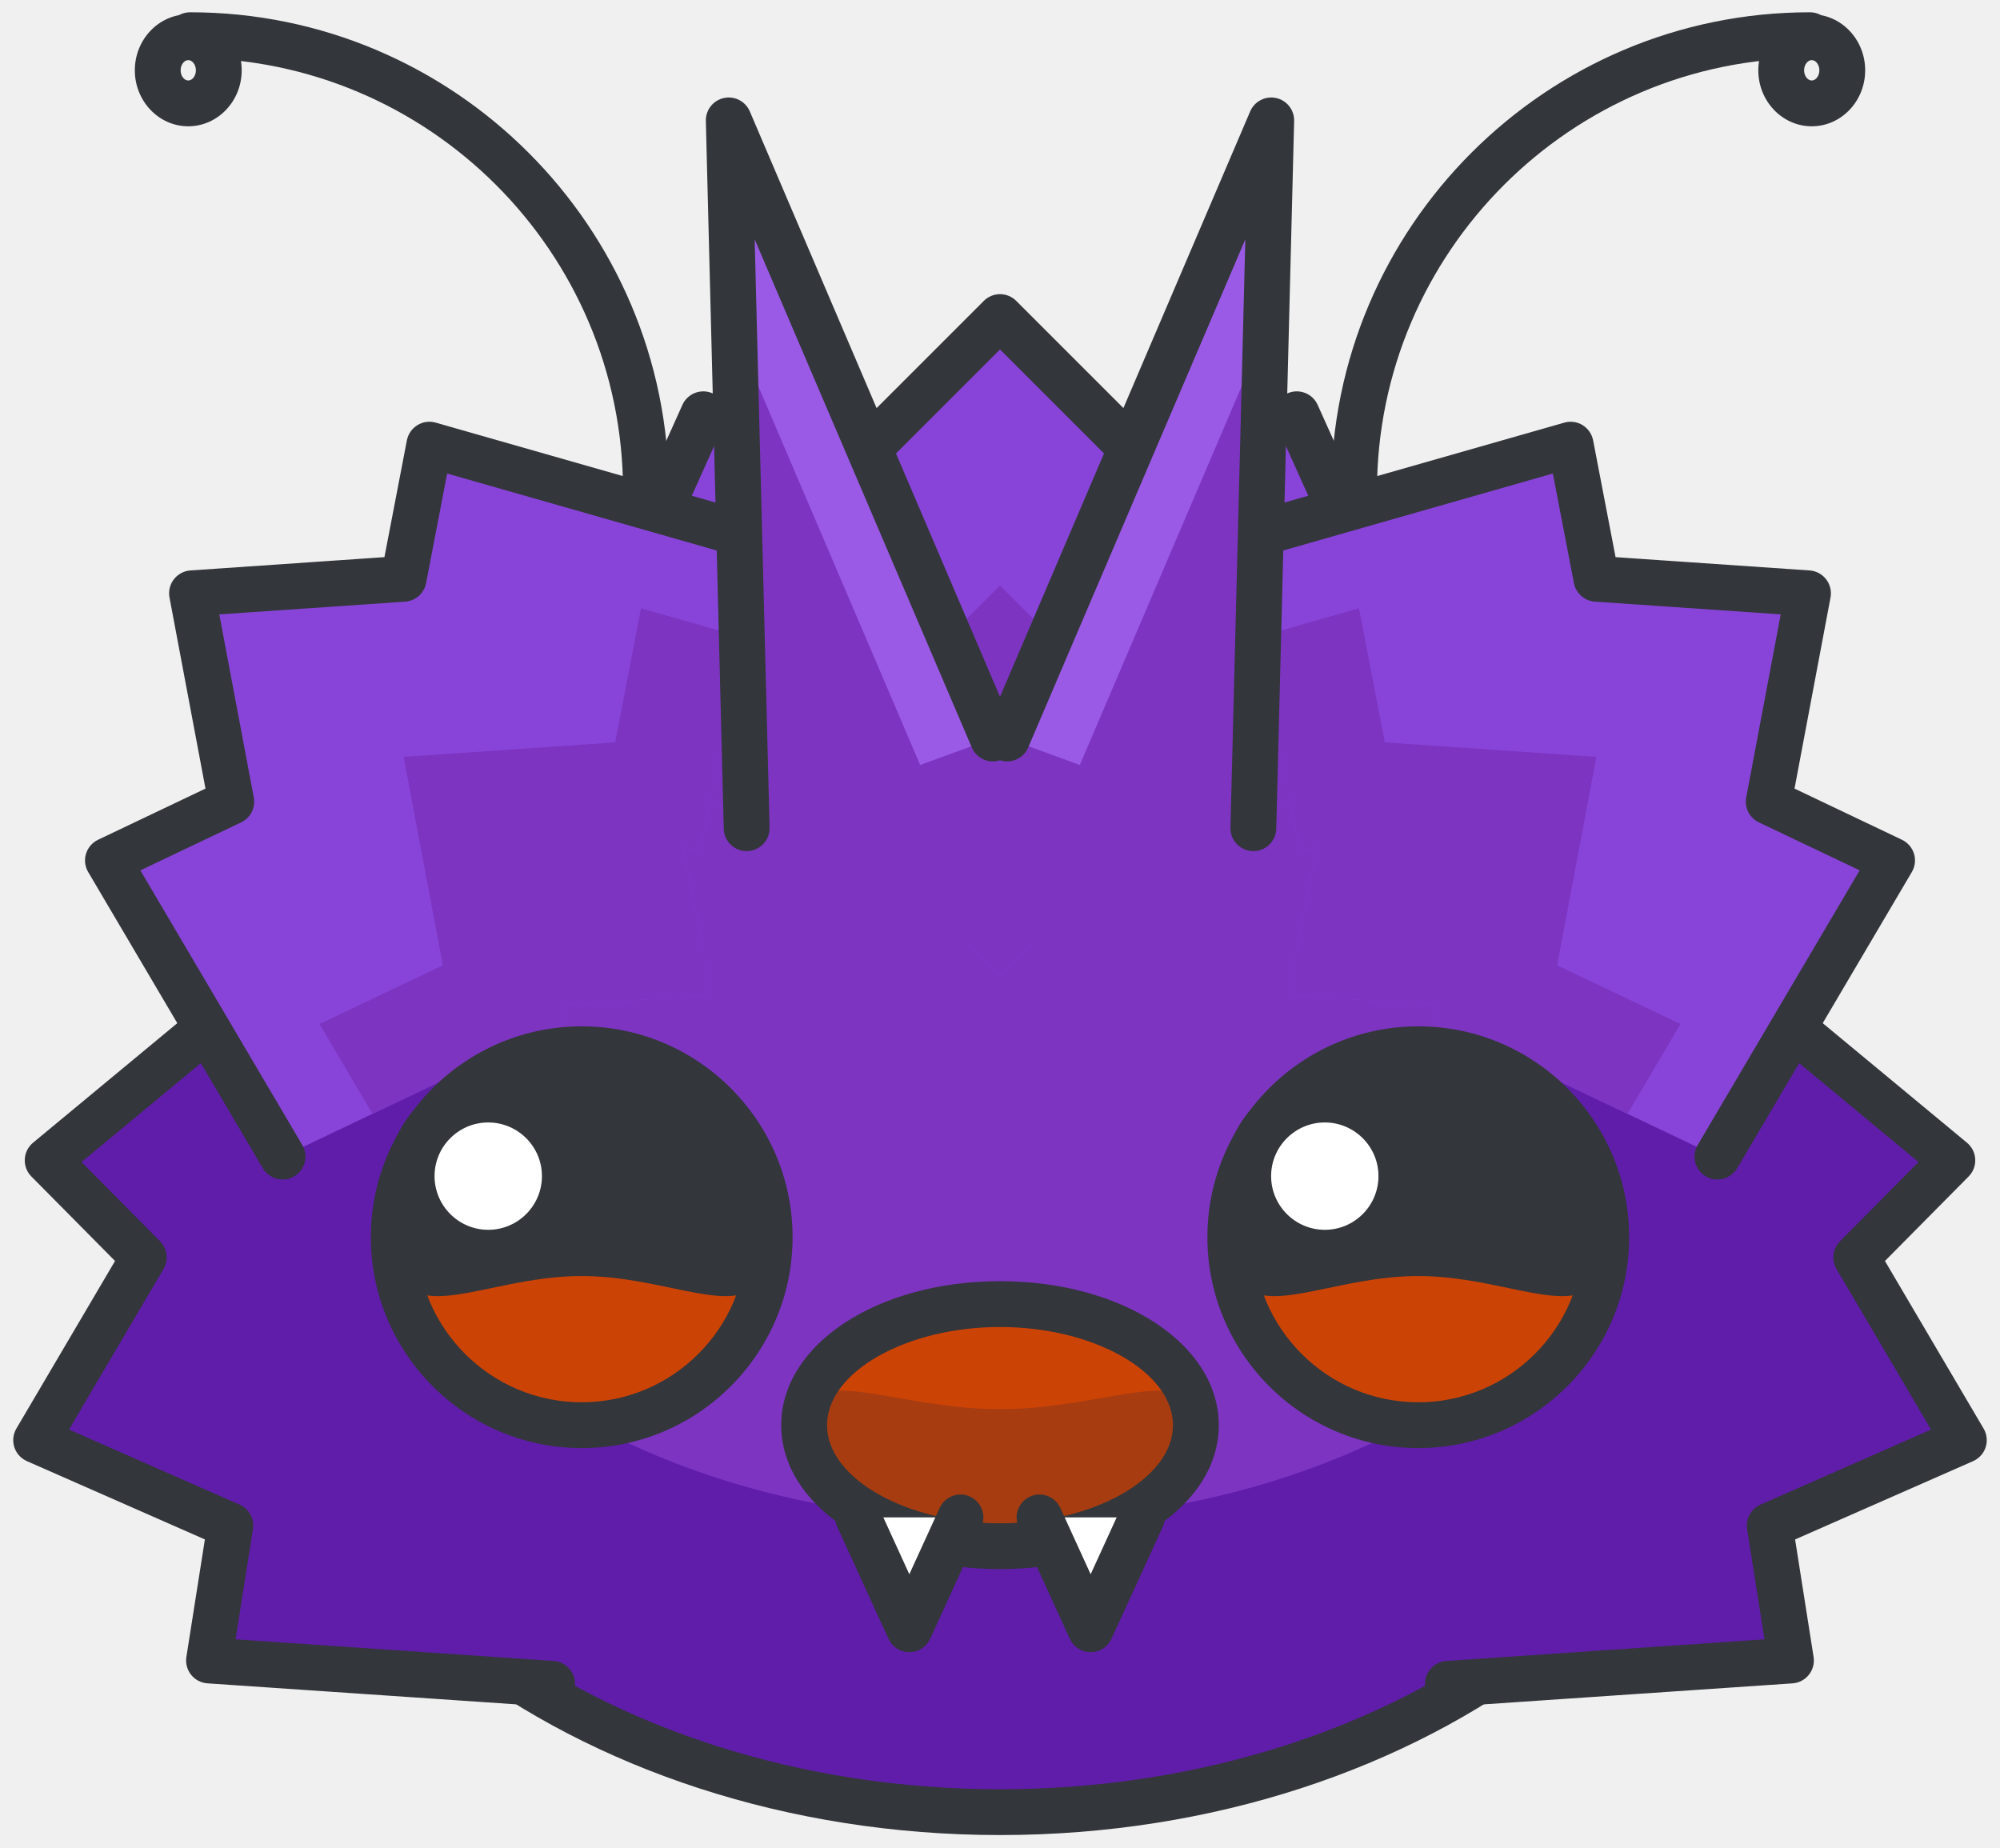
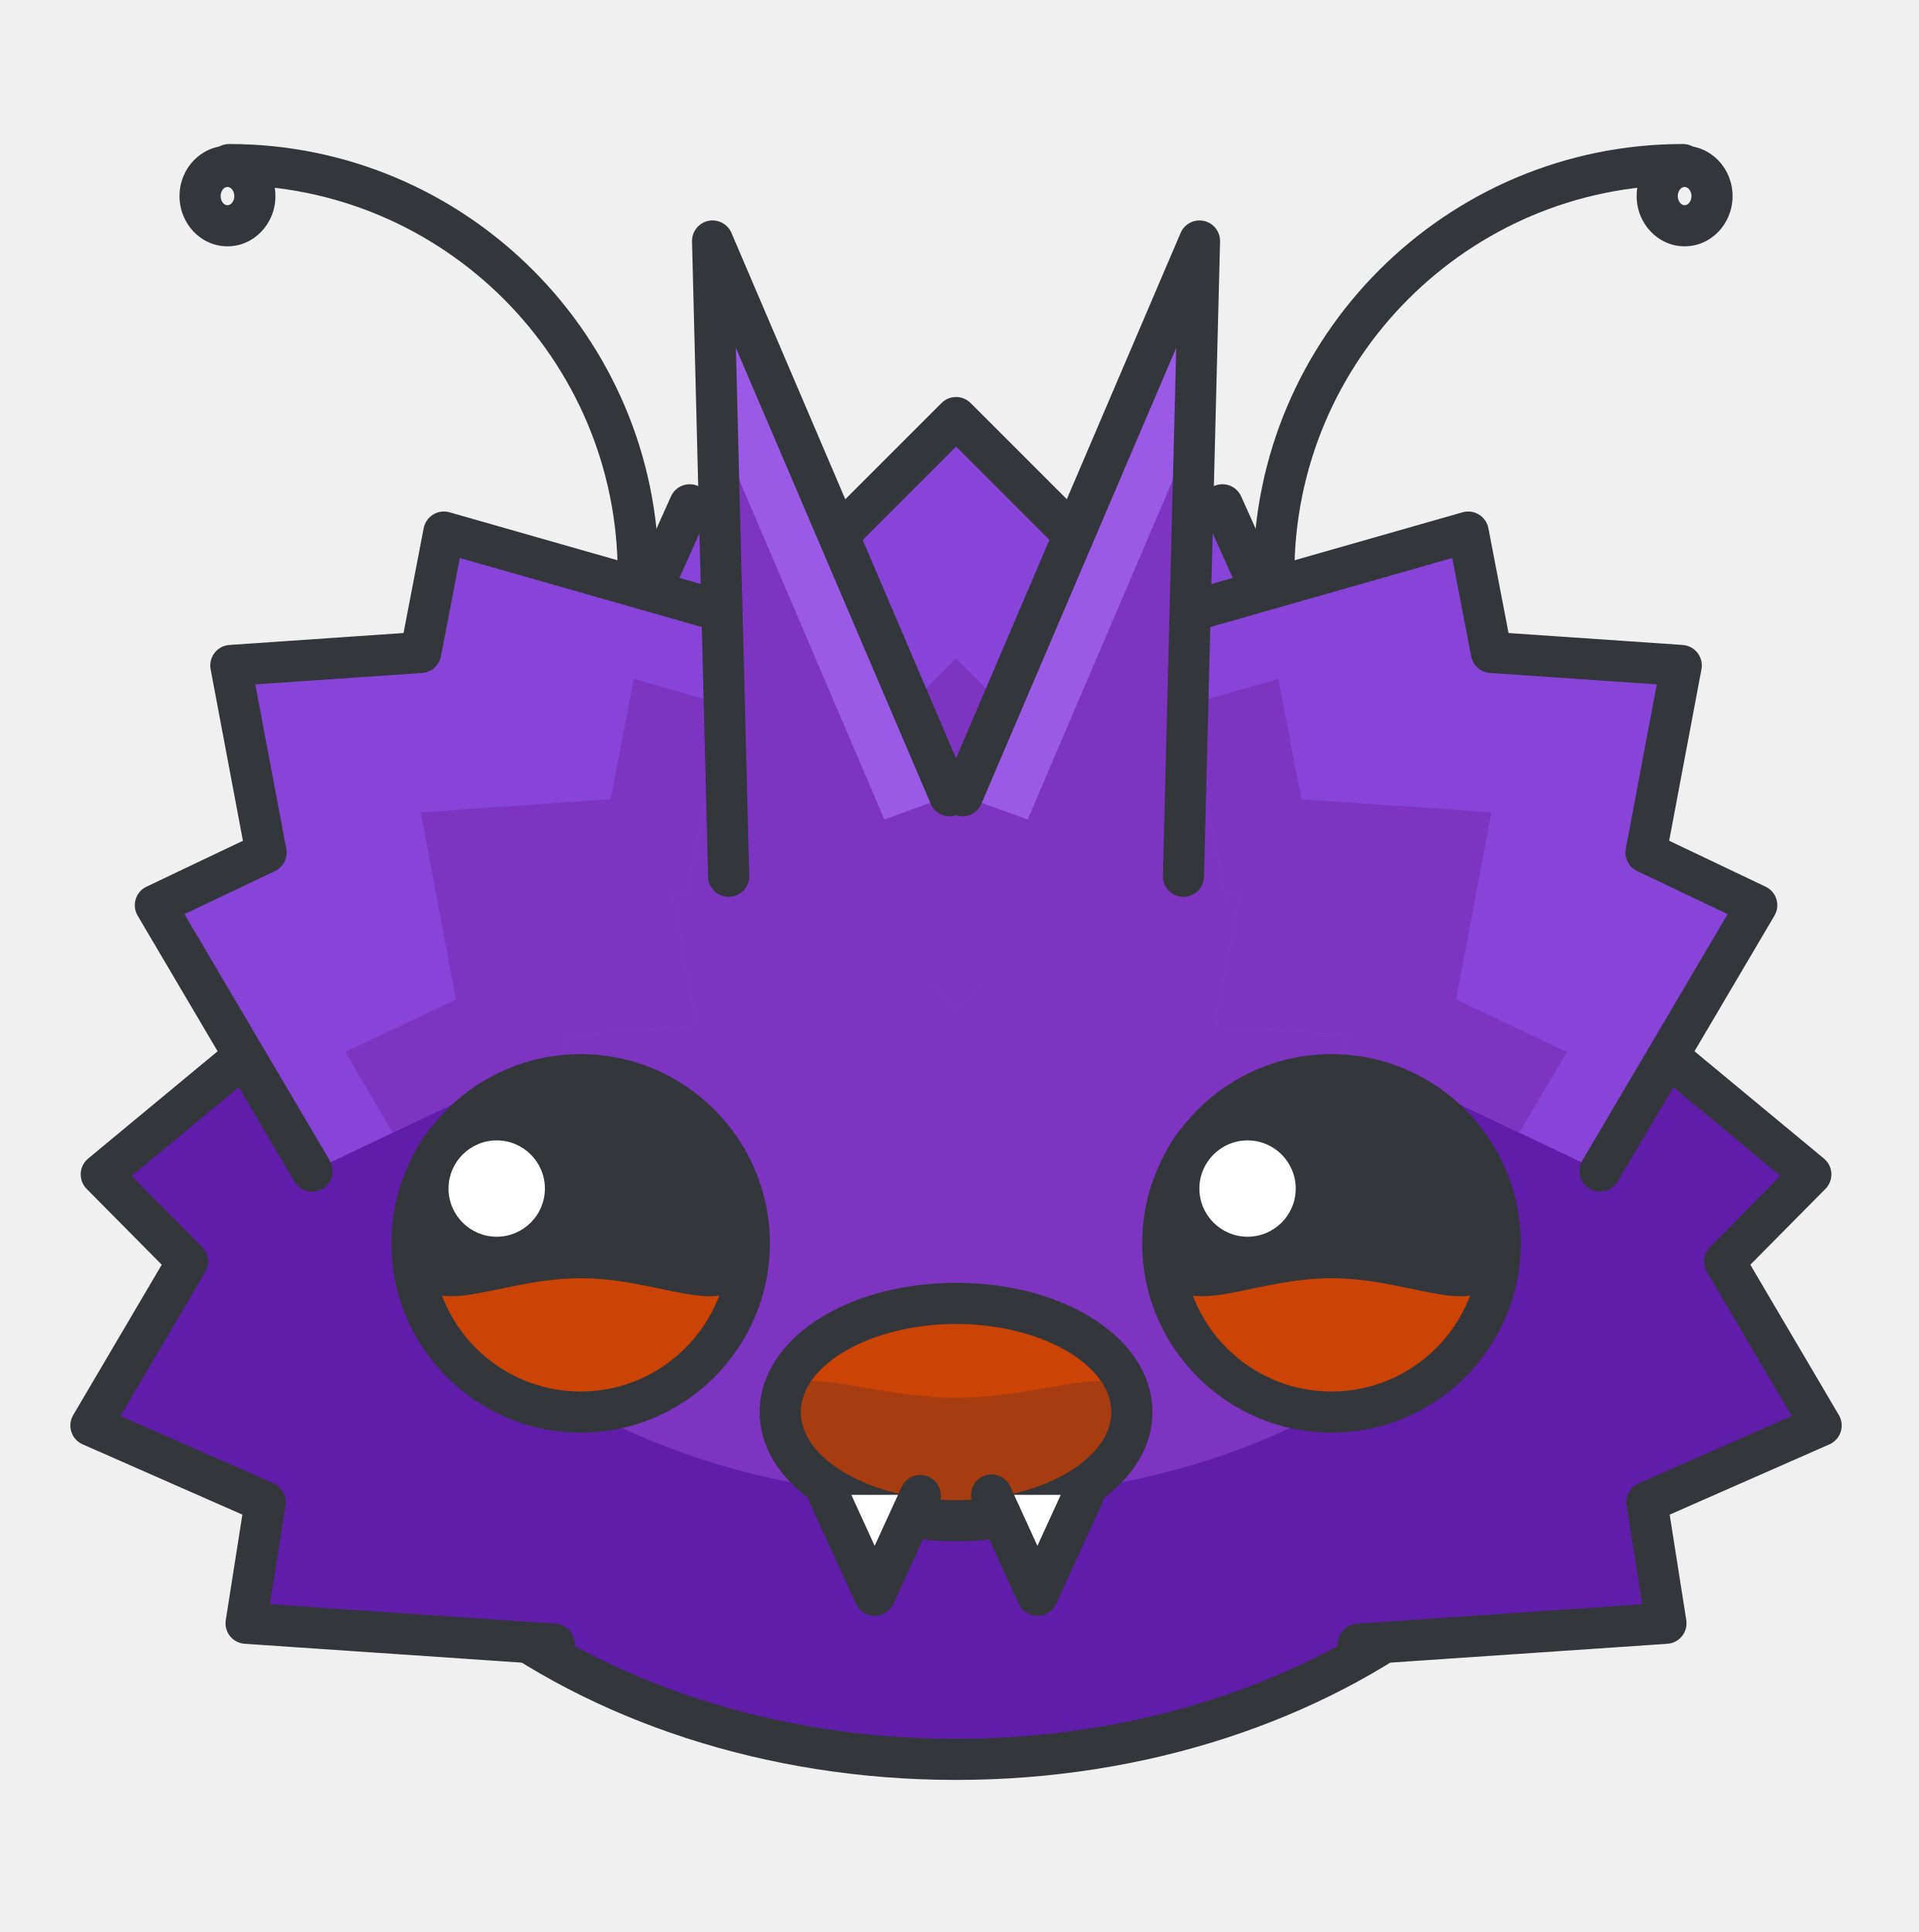
- <svg xmlns="http://www.w3.org/2000/svg" width="131" height="121" viewBox="0 0 131 121" fill="none">
-   <path fill-rule="evenodd" clip-rule="evenodd" d="M114.709 81.255C114.709 101.931 92.677 118.696 65.5 118.696C38.322 118.696 16.291 101.93 16.291 81.255C16.291 60.575 38.322 35.796 65.5 35.796C92.677 35.796 114.709 60.575 114.709 81.255V81.255Z" fill="#F4D3A2" />
-   <path fill-rule="evenodd" clip-rule="evenodd" d="M114.709 81.255C114.709 101.931 92.677 118.696 65.5 118.696C38.322 118.696 16.291 101.93 16.291 81.255C16.291 60.575 38.322 46.327 65.5 46.327C92.677 46.327 114.709 60.575 114.709 81.255V81.255Z" fill="#7C34C1" />
-   <path fill-rule="evenodd" clip-rule="evenodd" d="M114.709 81.255C114.709 101.931 92.677 118.696 65.5 118.696C38.322 118.696 16.291 101.93 16.291 81.255C16.291 60.573 22.552 99.595 65.5 99.595C108.448 99.595 114.709 60.573 114.709 81.255V81.255Z" fill="#5F1DAA" />
-   <path fill-rule="evenodd" clip-rule="evenodd" d="M65.5 120.196C37.539 120.196 14.791 102.727 14.791 81.255C14.791 59.985 37.411 34.296 65.5 34.296C78.541 34.296 91.272 39.768 101.349 49.702C110.654 58.876 116.209 70.672 116.209 81.255C116.209 102.728 93.461 120.196 65.5 120.196V120.196ZM65.5 37.296C39.072 37.296 17.791 61.344 17.791 81.255C17.791 101.073 39.193 117.196 65.5 117.196C91.807 117.196 113.209 101.073 113.209 81.255C113.209 61.344 91.928 37.296 65.5 37.296V37.296Z" fill="#33363A" />
-   <path fill-rule="evenodd" clip-rule="evenodd" d="M75.936 93.536C75.936 94.929 71.245 95.179 65.457 95.179C59.669 95.179 54.978 94.929 54.978 93.536C54.978 92.141 59.669 88.499 65.457 88.499C71.245 88.499 75.936 92.142 75.936 93.536V93.536Z" fill="#8844D8" />
-   <path fill-rule="evenodd" clip-rule="evenodd" d="M94.836 110.292L117.309 108.763L115.918 99.925L128.633 94.331L121.584 82.36L127.879 76.003L110.537 61.63L95.882 76.435L96.743 77.147L87.702 81.124L92.711 89.634L91.596 89.712L94.836 110.292Z" fill="#5F1DAA" />
-   <path fill-rule="evenodd" clip-rule="evenodd" d="M94.835 111.792C94.053 111.792 93.394 111.186 93.34 110.394C93.284 109.568 93.908 108.852 94.735 108.796L115.573 107.377L114.437 100.158C114.332 99.485 114.692 98.826 115.315 98.552L126.485 93.638L120.293 83.121C119.947 82.535 120.041 81.789 120.52 81.305L125.662 76.113L109.58 62.785C108.942 62.256 108.853 61.31 109.382 60.673C109.911 60.034 110.856 59.947 111.494 60.475L128.837 74.848C129.161 75.117 129.358 75.509 129.378 75.93C129.399 76.35 129.242 76.76 128.946 77.059L123.464 82.595L129.926 93.571C130.143 93.94 130.193 94.384 130.061 94.793C129.929 95.2 129.629 95.532 129.237 95.705L117.579 100.834L118.79 108.53C118.855 108.946 118.743 109.37 118.48 109.699C118.218 110.028 117.829 110.231 117.41 110.26L94.937 111.789C94.904 111.791 94.869 111.792 94.835 111.792V111.792Z" fill="#33363A" />
-   <path fill-rule="evenodd" clip-rule="evenodd" d="M36.163 110.292L13.691 108.763L15.083 99.925L2.367 94.331L9.416 82.36L3.121 76.003L20.463 61.63L35.118 76.435L34.257 77.147L43.299 81.124L38.29 89.634L39.404 89.712L36.163 110.292Z" fill="#5F1DAA" />
-   <path fill-rule="evenodd" clip-rule="evenodd" d="M36.164 111.792C36.13 111.792 36.095 111.791 36.06 111.788L13.588 110.259C13.169 110.231 12.78 110.028 12.517 109.698C12.255 109.369 12.142 108.945 12.208 108.529L13.42 100.833L1.762 95.704C1.37 95.531 1.07 95.199 0.938 94.792C0.807 94.384 0.856 93.939 1.073 93.57L7.535 82.594L2.053 77.058C1.759 76.76 1.602 76.35 1.623 75.93C1.644 75.509 1.84 75.117 2.164 74.848L19.507 60.475C20.145 59.948 21.091 60.036 21.619 60.673C22.148 61.311 22.059 62.256 21.421 62.785L5.34 76.112L10.482 81.304C10.961 81.788 11.054 82.534 10.709 83.12L4.517 93.637L15.688 98.551C16.311 98.825 16.672 99.485 16.566 100.157L15.429 107.376L36.266 108.795C37.092 108.851 37.717 109.566 37.661 110.393C37.605 111.186 36.946 111.792 36.164 111.792V111.792Z" fill="#33363A" />
-   <path fill-rule="evenodd" clip-rule="evenodd" d="M65.5 101.277C72.586 101.277 78.33 97.728 78.33 93.349C78.33 88.971 72.586 85.421 65.5 85.421C58.414 85.421 52.67 88.971 52.67 93.349C52.67 97.728 58.414 101.277 65.5 101.277Z" fill="#CC4306" />
-   <path fill-rule="evenodd" clip-rule="evenodd" d="M78.331 93.349C78.331 97.728 72.586 101.277 65.501 101.277C58.415 101.277 52.671 97.728 52.671 93.349C52.671 88.97 58.415 92.3 65.5 92.3C72.585 92.3 78.331 88.97 78.331 93.349V93.349Z" fill="#A83C11" />
-   <path fill-rule="evenodd" clip-rule="evenodd" d="M65.5 102.776C57.464 102.776 51.17 98.634 51.17 93.348C51.17 88.06 57.464 83.918 65.5 83.918C73.536 83.918 79.83 88.06 79.83 93.348C79.831 98.635 73.536 102.776 65.5 102.776V102.776ZM65.5 86.919C59.358 86.919 54.17 89.863 54.17 93.349C54.17 96.833 59.358 99.777 65.5 99.777C71.642 99.777 76.83 96.834 76.83 93.349C76.831 89.863 71.642 86.919 65.5 86.919V86.919Z" fill="#33363A" />
-   <path fill-rule="evenodd" clip-rule="evenodd" d="M94.372 48.128L84.937 27.134L75.92 31.187L65.5 20.767L55.08 31.187L46.063 27.134L36.628 48.128L57.62 57.563L58.088 56.519L65.5 63.931L72.911 56.521L73.379 57.563L94.372 48.128Z" fill="#8844D8" />
-   <path fill-rule="evenodd" clip-rule="evenodd" d="M75.92 48.769L65.5 38.349L55.08 48.769L46.063 44.716L43.202 51.081L57.62 57.563L58.088 56.519L65.5 63.931L72.911 56.521L73.379 57.563L87.797 51.081L84.937 44.716L75.92 48.769Z" fill="#7C34C1" />
-   <path fill-rule="evenodd" clip-rule="evenodd" d="M94.373 49.628C93.8 49.628 93.254 49.299 93.004 48.743L84.184 29.117L76.536 32.555C75.968 32.812 75.301 32.687 74.861 32.247L65.501 22.888L56.142 32.247C55.702 32.685 55.035 32.81 54.467 32.555L46.819 29.117L37.999 48.743C37.66 49.499 36.772 49.837 36.016 49.496C35.26 49.156 34.923 48.268 35.263 47.513L44.698 26.519C44.861 26.157 45.161 25.873 45.533 25.732C45.905 25.591 46.319 25.603 46.68 25.766L54.753 29.395L64.441 19.707C65.027 19.121 65.976 19.121 66.562 19.707L76.251 29.395L84.324 25.766C84.686 25.603 85.099 25.59 85.471 25.732C85.843 25.874 86.143 26.157 86.306 26.519L95.741 47.513C96.081 48.269 95.743 49.157 94.988 49.496C94.787 49.586 94.578 49.628 94.373 49.628V49.628Z" fill="#33363A" />
-   <path fill-rule="evenodd" clip-rule="evenodd" d="M49.783 35.308L28.124 29.124L26.434 37.911L12.576 38.86L15.147 52.511L7.069 56.358L18.508 75.761L37.315 66.804L36.748 65.843L46.602 65.167L44.776 55.462L45.851 55.767L49.783 35.308Z" fill="#8844D8" />
-   <path fill-rule="evenodd" clip-rule="evenodd" d="M40.295 48.626L26.436 49.575L29.008 63.228L20.928 67.073L24.398 72.956L37.315 66.804L36.748 65.843L46.602 65.167L44.776 55.462L45.851 55.767L48.551 41.716L41.985 39.839L40.295 48.626Z" fill="#7C34C1" />
-   <path fill-rule="evenodd" clip-rule="evenodd" d="M18.51 77.261C17.996 77.261 17.496 76.997 17.217 76.523L5.777 57.12C5.563 56.758 5.511 56.322 5.634 55.92C5.757 55.518 6.044 55.186 6.424 55.004L13.459 51.653L11.102 39.137C11.023 38.716 11.127 38.282 11.39 37.943C11.652 37.603 12.046 37.393 12.474 37.364L25.18 36.493L26.651 28.841C26.731 28.428 26.98 28.067 27.339 27.847C27.696 27.625 28.131 27.564 28.536 27.682L50.195 33.866C50.992 34.094 51.453 34.924 51.226 35.72C50.998 36.516 50.167 36.978 49.372 36.75L29.288 31.017L27.908 38.195C27.779 38.864 27.217 39.362 26.537 39.408L14.363 40.242L16.622 52.234C16.748 52.903 16.408 53.573 15.793 53.866L9.194 57.009L19.8 74.999C20.221 75.713 19.984 76.632 19.27 77.053C19.031 77.194 18.769 77.261 18.51 77.261V77.261Z" fill="#33363A" />
-   <path fill-rule="evenodd" clip-rule="evenodd" d="M81.217 35.308L102.875 29.124L104.565 37.911L118.424 38.86L115.852 52.511L123.931 56.358L112.491 75.761L93.684 66.804L94.252 65.843L84.397 65.167L86.223 55.462L85.149 55.767L81.217 35.308Z" fill="#8844D8" />
-   <path fill-rule="evenodd" clip-rule="evenodd" d="M90.704 48.626L104.564 49.575L101.992 63.228L110.071 67.073L106.602 72.956L93.684 66.804L94.252 65.843L84.397 65.167L86.223 55.462L85.149 55.767L82.448 41.716L89.015 39.839L90.704 48.626Z" fill="#7C34C1" />
-   <path fill-rule="evenodd" clip-rule="evenodd" d="M112.489 77.261C112.23 77.261 111.968 77.195 111.729 77.053C111.015 76.632 110.778 75.713 111.199 74.999L121.807 57.008L115.207 53.865C114.592 53.572 114.252 52.902 114.378 52.233L116.638 40.241L104.463 39.407C103.784 39.361 103.221 38.863 103.092 38.194L101.712 31.016L81.629 36.75C80.837 36.978 80.003 36.517 79.775 35.72C79.547 34.923 80.009 34.093 80.806 33.866L102.464 27.682C102.869 27.566 103.303 27.625 103.661 27.847C104.019 28.067 104.269 28.428 104.349 28.841L105.82 36.493L118.527 37.364C118.955 37.393 119.349 37.603 119.611 37.943C119.873 38.282 119.978 38.716 119.899 39.137L117.541 51.653L124.577 55.004C124.957 55.186 125.244 55.518 125.367 55.92C125.49 56.322 125.438 56.758 125.224 57.12L113.784 76.522C113.503 76.997 113.003 77.261 112.489 77.261V77.261Z" fill="#33363A" />
-   <path fill-rule="evenodd" clip-rule="evenodd" d="M50.415 81.036C50.415 87.841 44.903 93.348 38.103 93.348C31.304 93.348 25.792 87.84 25.792 81.036C25.792 74.237 31.304 68.725 38.103 68.725C44.903 68.726 50.415 74.237 50.415 81.036V81.036Z" fill="#CC4306" />
-   <path fill-rule="evenodd" clip-rule="evenodd" d="M50.415 81.036C50.415 87.841 44.903 83.579 38.103 83.579C31.304 83.579 25.792 87.841 25.792 81.036C25.792 74.237 31.304 68.725 38.103 68.725C44.903 68.726 50.415 74.237 50.415 81.036V81.036Z" fill="#33363A" />
-   <path fill-rule="evenodd" clip-rule="evenodd" d="M38.102 94.849C30.487 94.849 24.291 88.653 24.291 81.037C24.291 73.422 30.486 67.226 38.102 67.226C45.718 67.226 51.914 73.421 51.914 81.037C51.915 88.652 45.718 94.849 38.102 94.849V94.849ZM38.102 70.226C32.141 70.226 27.291 75.076 27.291 81.037C27.291 86.999 32.141 91.849 38.102 91.849C44.064 91.849 48.914 86.998 48.914 81.037C48.915 75.075 44.064 70.226 38.102 70.226V70.226Z" fill="#33363A" />
-   <path fill-rule="evenodd" clip-rule="evenodd" d="M31.98 82.051C34.751 82.051 36.997 79.805 36.997 77.034C36.997 74.263 34.751 72.017 31.98 72.017C29.209 72.017 26.963 74.263 26.963 77.034C26.963 79.805 29.209 82.051 31.98 82.051Z" fill="white" />
-   <path fill-rule="evenodd" clip-rule="evenodd" d="M31.979 83.552C28.386 83.552 25.463 80.628 25.463 77.034C25.463 73.442 28.386 70.52 31.979 70.52C35.573 70.52 38.497 73.442 38.497 77.034C38.497 80.628 35.573 83.552 31.979 83.552V83.552ZM31.979 73.521C30.041 73.521 28.463 75.097 28.463 77.035C28.463 78.974 30.04 80.553 31.979 80.553C33.918 80.553 35.497 78.975 35.497 77.035C35.497 75.097 33.918 73.521 31.979 73.521V73.521Z" fill="#33363A" />
-   <path fill-rule="evenodd" clip-rule="evenodd" d="M105.208 81.036C105.208 87.841 99.696 93.348 92.897 93.348C86.096 93.348 80.585 87.84 80.585 81.036C80.585 74.237 86.097 68.725 92.897 68.725C99.696 68.726 105.208 74.237 105.208 81.036V81.036Z" fill="#CC4306" />
-   <path fill-rule="evenodd" clip-rule="evenodd" d="M105.208 81.036C105.208 87.841 99.696 83.579 92.897 83.579C86.096 83.579 80.585 87.841 80.585 81.036C80.585 74.237 86.097 68.725 92.897 68.725C99.696 68.726 105.208 74.237 105.208 81.036V81.036Z" fill="#33363A" />
-   <path fill-rule="evenodd" clip-rule="evenodd" d="M92.897 94.849C85.281 94.849 79.085 88.653 79.085 81.037C79.085 73.422 85.281 67.226 92.897 67.226C100.512 67.226 106.708 73.421 106.708 81.037C106.708 88.652 100.512 94.849 92.897 94.849V94.849ZM92.897 70.226C86.935 70.226 82.085 75.076 82.085 81.037C82.085 86.999 86.936 91.849 92.897 91.849C98.858 91.849 103.708 86.998 103.708 81.037C103.708 75.075 98.858 70.226 92.897 70.226V70.226Z" fill="#33363A" />
-   <path fill-rule="evenodd" clip-rule="evenodd" d="M86.774 82.05C89.544 82.05 91.79 79.804 91.79 77.034C91.79 74.264 89.544 72.018 86.774 72.018C84.004 72.018 81.758 74.264 81.758 77.034C81.758 79.804 84.004 82.05 86.774 82.05Z" fill="white" />
-   <path fill-rule="evenodd" clip-rule="evenodd" d="M86.774 83.552C83.181 83.552 80.258 80.628 80.258 77.034C80.258 73.442 83.181 70.52 86.774 70.52C90.367 70.52 93.29 73.442 93.29 77.034C93.29 80.628 90.367 83.552 86.774 83.552V83.552ZM86.774 73.521C84.836 73.521 83.258 75.097 83.258 77.035C83.258 78.974 84.835 80.553 86.774 80.553C88.713 80.553 90.29 78.975 90.29 77.035C90.29 75.097 88.712 73.521 86.774 73.521V73.521Z" fill="#33363A" />
-   <path fill-rule="evenodd" clip-rule="evenodd" d="M82.094 54.247L83.266 7.886L65.966 48.37" fill="#9A5AE5" />
-   <path fill-rule="evenodd" clip-rule="evenodd" d="M82.094 67.13L83.266 20.767L65.966 61.251" fill="#7C34C1" />
-   <path fill-rule="evenodd" clip-rule="evenodd" d="M82.095 55.747C82.082 55.747 82.07 55.747 82.056 55.747C81.228 55.726 80.574 55.037 80.595 54.209L81.569 15.675L67.346 48.96C67.02 49.722 66.138 50.076 65.377 49.749C64.615 49.424 64.261 48.543 64.587 47.78L81.887 7.296C82.17 6.635 82.884 6.266 83.586 6.42C84.289 6.573 84.784 7.204 84.766 7.924L83.594 54.285C83.573 55.101 82.906 55.747 82.095 55.747V55.747Z" fill="#33363A" />
-   <path fill-rule="evenodd" clip-rule="evenodd" d="M48.907 54.247L47.733 7.886L65.034 48.37" fill="#9A5AE5" />
-   <path fill-rule="evenodd" clip-rule="evenodd" d="M48.907 67.13L47.733 20.767L65.034 61.251" fill="#7C34C1" />
-   <path fill-rule="evenodd" clip-rule="evenodd" d="M48.906 55.747C48.095 55.747 47.427 55.101 47.407 54.285L46.233 7.924C46.215 7.204 46.71 6.573 47.413 6.42C48.118 6.267 48.829 6.635 49.112 7.296L66.413 47.78C66.739 48.542 66.385 49.424 65.623 49.749C64.862 50.078 63.98 49.722 63.654 48.96L49.431 15.676L50.407 54.209C50.428 55.037 49.774 55.726 48.946 55.747C48.932 55.747 48.919 55.747 48.906 55.747V55.747Z" fill="#33363A" />
-   <path fill-rule="evenodd" clip-rule="evenodd" d="M42.309 33.659C41.48 33.659 40.809 32.987 40.809 32.159C40.809 16.523 28.09 3.804 12.455 3.804C11.626 3.804 10.955 3.132 10.955 2.304C10.955 1.476 11.626 0.804 12.455 0.804C29.744 0.804 43.809 14.87 43.809 32.159C43.809 32.987 43.138 33.659 42.309 33.659V33.659Z" fill="#33363A" />
-   <path fill-rule="evenodd" clip-rule="evenodd" d="M12.331 8.272C10.401 8.272 8.831 6.627 8.831 4.606C8.831 2.584 10.401 0.938 12.331 0.938C14.261 0.938 15.831 2.584 15.831 4.606C15.831 6.628 14.26 8.272 12.331 8.272V8.272ZM12.331 3.938C12.06 3.938 11.831 4.244 11.831 4.606C11.831 4.967 12.06 5.272 12.331 5.272C12.602 5.272 12.831 4.967 12.831 4.606C12.831 4.244 12.602 3.938 12.331 3.938V3.938Z" fill="#33363A" />
-   <path fill-rule="evenodd" clip-rule="evenodd" d="M88.692 33.659C87.863 33.659 87.192 32.987 87.192 32.159C87.192 14.87 101.257 0.804 118.546 0.804C119.375 0.804 120.046 1.476 120.046 2.304C120.046 3.132 119.375 3.804 118.546 3.804C102.912 3.804 90.192 16.524 90.192 32.159C90.192 32.987 89.521 33.659 88.692 33.659V33.659Z" fill="#33363A" />
-   <path fill-rule="evenodd" clip-rule="evenodd" d="M118.669 8.272C116.739 8.272 115.169 6.627 115.169 4.606C115.169 2.584 116.739 0.938 118.669 0.938C120.599 0.938 122.169 2.584 122.169 4.606C122.169 6.628 120.599 8.272 118.669 8.272V8.272ZM118.669 3.938C118.398 3.938 118.169 4.244 118.169 4.606C118.169 4.967 118.398 5.272 118.669 5.272C118.94 5.272 119.169 4.967 119.169 4.606C119.169 4.244 118.94 3.938 118.669 3.938V3.938Z" fill="#33363A" />
-   <path fill-rule="evenodd" clip-rule="evenodd" d="M62.915 99.39L59.561 106.718L56.209 99.39" fill="white" />
-   <path fill-rule="evenodd" clip-rule="evenodd" d="M59.561 108.218V108.218C58.974 108.218 58.441 107.875 58.197 107.342L54.845 100.014C54.501 99.26 54.832 98.37 55.585 98.026C56.339 97.679 57.228 98.013 57.573 98.766L59.561 103.113L61.55 98.766C61.894 98.013 62.784 97.68 63.538 98.026C64.291 98.371 64.622 99.261 64.278 100.014L60.924 107.342C60.681 107.876 60.148 108.218 59.561 108.218V108.218Z" fill="#33363A" />
-   <path fill-rule="evenodd" clip-rule="evenodd" d="M74.792 99.39L71.438 106.718L68.086 99.39" fill="white" />
-   <path fill-rule="evenodd" clip-rule="evenodd" d="M71.438 108.218V108.218C70.851 108.218 70.318 107.875 70.074 107.342L66.722 100.014C66.378 99.26 66.709 98.37 67.462 98.026C68.216 97.679 69.105 98.013 69.45 98.766L71.438 103.113L73.427 98.766C73.771 98.013 74.661 97.68 75.415 98.026C76.168 98.371 76.499 99.261 76.155 100.014L72.801 107.342C72.558 107.876 72.025 108.218 71.438 108.218V108.218Z" fill="#33363A" />
+ <svg xmlns="http://www.w3.org/2000/svg" width="140" height="141" fill="none">
+   <g id="Venonat">
+     <g id="Group 16" fill-rule="evenodd" clip-rule="evenodd">
+       <path id="Shape" d="M118.977 90.961c0 20.676-22.032 37.441-49.209 37.441-27.178 0-49.209-16.766-49.209-37.44 0-20.68 22.031-45.46 49.21-45.46 27.176 0 49.208 24.78 49.208 45.46z" fill="#F4D3A2" />
+       <path id="Shape_2" d="M118.977 90.961c0 20.676-22.032 37.441-49.209 37.441-27.178 0-49.209-16.766-49.209-37.44 0-20.68 22.031-34.929 49.21-34.929 27.176 0 49.208 14.248 49.208 34.928z" fill="#7C34C1" />
+       <path id="Shape_3" d="M118.977 90.961c0 20.676-22.032 37.441-49.209 37.441-27.178 0-49.209-16.766-49.209-37.441 0-20.682 6.261 18.34 49.21 18.34 42.947 0 49.208-39.022 49.208-18.34z" fill="#5F1DAA" />
+       <path id="Shape_4" d="M69.768 129.902c-27.96 0-50.709-17.469-50.709-38.94 0-21.27 22.62-46.96 50.71-46.96 13.04 0 25.771 5.472 35.848 15.406 9.305 9.174 14.86 20.97 14.86 31.553 0 21.473-22.748 38.941-50.709 38.941zm0-82.9c-26.428 0-47.709 24.048-47.709 43.96 0 19.817 21.402 35.94 47.71 35.94 26.306 0 47.708-16.123 47.708-35.94 0-19.912-21.28-43.96-47.709-43.96z" fill="#33363A" />
+       <path id="Shape_5" d="M80.204 103.242c0 1.393-4.69 1.643-10.479 1.643-5.788 0-10.479-.25-10.479-1.643 0-1.395 4.691-5.037 10.48-5.037 5.787 0 10.478 3.643 10.478 5.037z" fill="#8844D8" />
+       <path id="Shape_6" d="M99.104 119.998l22.473-1.529-1.391-8.838 12.715-5.594-7.049-11.97 6.295-6.358-17.342-14.373-14.655 14.805.861.712-9.04 3.977 5.008 8.51-1.115.078 3.24 20.58z" fill="#5F1DAA" />
+       <path id="Shape_7" d="M99.103 121.498a1.5 1.5 0 01-.1-2.996l20.838-1.419-1.136-7.219a1.5 1.5 0 01.878-1.606l11.17-4.914-6.192-10.517a1.499 1.499 0 01.227-1.816l5.142-5.192-16.082-13.328a1.5 1.5 0 111.914-2.31l17.343 14.373a1.499 1.499 0 01.109 2.211l-5.482 5.536 6.462 10.976a1.5 1.5 0 01-.689 2.134l-11.658 5.129 1.211 7.696a1.5 1.5 0 01-1.38 1.73l-22.473 1.529a1.711 1.711 0 01-.102.003z" fill="#33363A" />
+       <path id="Shape_8" d="M40.431 119.998l-22.472-1.529 1.392-8.838-12.716-5.594 7.05-11.97-6.296-6.358 17.342-14.373 14.655 14.805-.86.712 9.041 3.977-5.009 8.51 1.114.078-3.24 20.58z" fill="#5F1DAA" />
+       <path id="Shape_9" d="M40.432 121.498a1.22 1.22 0 01-.104-.004l-22.472-1.529a1.497 1.497 0 01-1.38-1.73l1.212-7.696L6.03 105.41a1.505 1.505 0 01-.824-.912 1.504 1.504 0 01.135-1.222L11.803 92.3l-5.482-5.536a1.501 1.501 0 01.111-2.21l17.343-14.373a1.5 1.5 0 111.914 2.31L9.61 85.818l5.141 5.192a1.5 1.5 0 01.227 1.816l-6.192 10.517 11.171 4.914a1.5 1.5 0 01.878 1.606l-1.137 7.219 20.837 1.419a1.5 1.5 0 01-.102 2.997z" fill="#33363A" />
+       <path id="Oval" d="M69.768 110.983c7.086 0 12.83-3.549 12.83-7.928 0-4.378-5.744-7.928-12.83-7.928s-12.83 3.55-12.83 7.928c0 4.379 5.744 7.928 12.83 7.928z" fill="#CC4306" />
+       <path id="Shape_10" d="M82.6 103.055c0 4.379-5.746 7.928-12.83 7.928-7.087 0-12.83-3.549-12.83-7.928s5.743-1.049 12.828-1.049c7.085 0 12.831-3.33 12.831 1.049z" fill="#A83C11" />
+       <path id="Shape_11" d="M69.768 112.482c-8.036 0-14.33-4.142-14.33-9.428 0-5.288 6.294-9.43 14.33-9.43 8.036 0 14.33 4.142 14.33 9.43.001 5.287-6.294 9.428-14.33 9.428zm0-15.857c-6.142 0-11.33 2.944-11.33 6.43 0 3.484 5.188 6.428 11.33 6.428s11.33-2.943 11.33-6.428c.001-3.486-5.188-6.43-11.33-6.43z" fill="#33363A" />
+       <path id="Shape_12" d="M98.64 57.834L89.205 36.84l-9.017 4.053-10.42-10.42-10.42 10.42-9.017-4.053-9.435 20.994 20.992 9.435.468-1.044 7.412 7.412 7.411-7.41.468 1.042 20.993-9.435z" fill="#8844D8" />
+       <path id="Shape_13" d="M80.188 58.475l-10.42-10.42-10.42 10.42-9.017-4.053-2.86 6.365 14.417 6.482.468-1.044 7.412 7.412 7.411-7.41.468 1.042 14.418-6.482-2.86-6.365-9.017 4.053z" fill="#7C34C1" />
+       <path id="Shape_14" d="M98.641 59.334a1.5 1.5 0 01-1.369-.885l-8.82-19.626-7.648 3.438a1.497 1.497 0 01-1.675-.308l-9.36-9.359-9.359 9.359a1.504 1.504 0 01-1.675.308l-7.648-3.438-8.82 19.626a1.5 1.5 0 11-2.736-1.23l9.435-20.994a1.5 1.5 0 011.982-.753l8.073 3.629 9.688-9.688a1.5 1.5 0 012.121 0l9.69 9.688 8.072-3.629a1.496 1.496 0 011.982.753l9.435 20.994a1.5 1.5 0 01-1.368 2.115z" fill="#33363A" />
+       <path id="Shape_15" d="M54.051 45.014L32.392 38.83l-1.69 8.787-13.858.95 2.571 13.65-8.078 3.847 11.44 19.403 18.806-8.957-.567-.96 9.854-.677-1.826-9.705 1.075.305 3.932-20.459z" fill="#8844D8" />
+       <path id="Shape_16" d="M44.563 58.332l-13.859.949 2.572 13.653-8.08 3.845 3.47 5.883 12.917-6.152-.567-.961 9.854-.676-1.826-9.705 1.075.305 2.7-14.051-6.566-1.877-1.69 8.787z" fill="#7C34C1" />
+       <path id="Shape_17" d="M22.778 86.967a1.498 1.498 0 01-1.293-.738l-11.44-19.403a1.498 1.498 0 01.647-2.116l7.035-3.35-2.357-12.517a1.496 1.496 0 01.288-1.194c.262-.34.656-.55 1.084-.579l12.706-.87 1.471-7.653a1.5 1.5 0 011.885-1.159l21.66 6.184a1.5 1.5 0 01-.824 2.884l-20.084-5.733-1.38 7.178a1.499 1.499 0 01-1.37 1.213l-12.175.834 2.26 11.992a1.5 1.5 0 01-.83 1.632l-6.599 3.143 10.606 17.99a1.5 1.5 0 01-1.29 2.262z" fill="#33363A" />
+       <path id="Shape_18" d="M85.485 45.014l21.658-6.184 1.69 8.787 13.859.95-2.572 13.65 8.079 3.847-11.44 19.403-18.807-8.957.568-.96-9.855-.677 1.826-9.705-1.074.305-3.932-20.459z" fill="#8844D8" />
+       <path id="Shape_19" d="M94.972 58.332l13.86.949-2.572 13.653 8.079 3.845-3.469 5.883-12.918-6.152.568-.961-9.855-.676 1.826-9.705-1.074.305-2.7-14.051 6.566-1.877 1.69 8.787z" fill="#7C34C1" />
+       <path id="Shape_20" d="M116.757 86.967a1.5 1.5 0 01-1.29-2.262l10.608-17.99-6.6-3.144a1.5 1.5 0 01-.829-1.632l2.26-11.992-12.175-.834a1.5 1.5 0 01-1.371-1.213l-1.38-7.178-20.083 5.734a1.499 1.499 0 11-.823-2.884l21.658-6.184a1.503 1.503 0 011.885 1.159l1.471 7.652 12.707.871a1.5 1.5 0 011.372 1.773l-2.358 12.516 7.036 3.351a1.498 1.498 0 01.647 2.116l-11.44 19.402a1.502 1.502 0 01-1.295.74z" fill="#33363A" />
+       <path id="Shape_21" d="M54.683 90.742c0 6.805-5.512 12.312-12.312 12.312-6.799 0-12.31-5.508-12.31-12.312 0-6.799 5.511-12.311 12.31-12.311 6.8.001 12.312 5.512 12.312 12.311z" fill="#CC4306" />
+       <path id="Shape_22" d="M54.683 90.742c0 6.805-5.512 2.543-12.312 2.543-6.799 0-12.31 4.262-12.31-2.543 0-6.799 5.511-12.311 12.31-12.311 6.8.001 12.312 5.512 12.312 12.311z" fill="#33363A" />
+       <path id="Shape_23" d="M42.37 104.555c-7.615 0-13.81-6.196-13.81-13.812 0-7.615 6.194-13.811 13.81-13.811 7.616 0 13.812 6.195 13.812 13.811.001 7.615-6.196 13.812-13.812 13.812zm0-24.623c-5.96 0-10.81 4.85-10.81 10.811 0 5.962 4.85 10.812 10.81 10.812 5.962 0 10.812-4.851 10.812-10.812.001-5.962-4.85-10.811-10.812-10.811z" fill="#33363A" />
+       <path id="Oval_2" d="M36.248 91.757a5.017 5.017 0 100-10.034 5.017 5.017 0 000 10.034z" fill="#fff" />
+       <path id="Shape_24" d="M36.247 93.258a6.524 6.524 0 01-6.516-6.518 6.522 6.522 0 016.516-6.514c3.594 0 6.518 2.922 6.518 6.514a6.525 6.525 0 01-6.518 6.518zm0-10.03a3.52 3.52 0 00-3.516 3.513 3.521 3.521 0 003.516 3.518 3.522 3.522 0 003.518-3.518 3.52 3.52 0 00-3.518-3.514z" fill="#33363A" />
+       <path id="Shape_25" d="M109.476 90.742c0 6.805-5.512 12.312-12.311 12.312-6.801 0-12.312-5.508-12.312-12.312 0-6.799 5.512-12.311 12.312-12.311 6.799.001 12.311 5.512 12.311 12.311z" fill="#CC4306" />
+       <path id="Shape_26" d="M109.476 90.742c0 6.805-5.512 2.543-12.311 2.543-6.801 0-12.312 4.262-12.312-2.543 0-6.799 5.512-12.311 12.312-12.311 6.799.001 12.311 5.512 12.311 12.311z" fill="#33363A" />
+       <path id="Shape_27" d="M97.165 104.555c-7.616 0-13.812-6.196-13.812-13.812 0-7.615 6.196-13.811 13.812-13.811 7.615 0 13.811 6.195 13.811 13.811 0 7.615-6.196 13.812-13.811 13.812zm0-24.623c-5.962 0-10.812 4.85-10.812 10.811 0 5.962 4.851 10.812 10.812 10.812 5.961 0 10.811-4.851 10.811-10.812 0-5.962-4.85-10.811-10.811-10.811z" fill="#33363A" />
+       <path id="Oval_3" d="M91.042 91.756a5.016 5.016 0 100-10.032 5.016 5.016 0 000 10.032z" fill="#fff" />
+       <path id="Shape_28" d="M91.042 93.258a6.524 6.524 0 01-6.516-6.518 6.522 6.522 0 016.516-6.514 6.522 6.522 0 016.516 6.514 6.524 6.524 0 01-6.516 6.518zm0-10.03a3.52 3.52 0 00-3.516 3.513 3.521 3.521 0 003.516 3.518 3.52 3.52 0 003.516-3.518 3.52 3.52 0 00-3.516-3.514z" fill="#33363A" />
+       <path id="Shape_29" d="M86.362 63.953l1.172-46.361-17.3 40.484" fill="#9A5AE5" />
+       <path id="Shape_30" d="M86.362 76.836l1.172-46.363-17.3 40.484" fill="#7C34C1" />
+       <path id="Shape_31" d="M86.363 65.453h-.039a1.5 1.5 0 01-1.46-1.538l.973-38.534-14.223 33.285a1.499 1.499 0 01-1.969.79 1.5 1.5 0 01-.79-1.97l17.3-40.484a1.5 1.5 0 012.88.628l-1.173 46.361a1.5 1.5 0 01-1.499 1.462z" fill="#33363A" />
+       <path id="Shape_32" d="M53.175 63.953l-1.174-46.361 17.301 40.484" fill="#9A5AE5" />
+       <path id="Shape_33" d="M53.175 76.836l-1.174-46.363 17.301 40.484" fill="#7C34C1" />
+       <path id="Shape_34" d="M53.174 65.453a1.5 1.5 0 01-1.499-1.462L50.501 17.63a1.5 1.5 0 012.88-.628l17.3 40.484a1.5 1.5 0 11-2.759 1.18L53.7 25.382l.976 38.533a1.5 1.5 0 01-1.46 1.538h-.04z" fill="#33363A" />
+       <path id="Shape_35" d="M46.577 43.365a1.5 1.5 0 01-1.5-1.5c0-15.636-12.719-28.355-28.354-28.355a1.5 1.5 0 110-3c17.29 0 31.354 14.066 31.354 31.355a1.5 1.5 0 01-1.5 1.5z" fill="#33363A" />
+       <path id="Shape_36" d="M16.6 17.978c-1.93 0-3.5-1.645-3.5-3.666 0-2.022 1.57-3.668 3.5-3.668s3.5 1.646 3.5 3.668c0 2.022-1.572 3.666-3.5 3.666zm0-4.334c-.272 0-.5.306-.5.668 0 .361.228.666.5.666.27 0 .5-.305.5-.666 0-.362-.23-.668-.5-.668z" fill="#33363A" />
+       <path id="Shape_37" d="M92.96 43.365a1.5 1.5 0 01-1.5-1.5c0-17.289 14.065-31.355 31.354-31.355a1.5 1.5 0 110 3c-15.634 0-28.354 12.72-28.354 28.355a1.5 1.5 0 01-1.5 1.5z" fill="#33363A" />
+       <path id="Shape_38" d="M122.937 17.978c-1.93 0-3.5-1.645-3.5-3.666 0-2.022 1.57-3.668 3.5-3.668s3.5 1.646 3.5 3.668c0 2.022-1.57 3.666-3.5 3.666zm0-4.334c-.271 0-.5.306-.5.668 0 .361.229.666.5.666s.5-.305.5-.666c0-.362-.229-.668-.5-.668z" fill="#33363A" />
+       <path id="Shape_39" d="M67.183 109.096l-3.354 7.328-3.352-7.328" fill="#fff" />
+       <path id="Shape_40" d="M63.83 117.924a1.5 1.5 0 01-1.365-.876l-3.352-7.328a1.5 1.5 0 012.728-1.248l1.988 4.347 1.99-4.347a1.501 1.501 0 012.728 1.248l-3.355 7.328a1.497 1.497 0 01-1.363.876z" fill="#33363A" />
+       <path id="Shape_41" d="M79.06 109.096l-3.354 7.328-3.352-7.328" fill="#fff" />
+       <path id="Shape_42" d="M75.706 117.924a1.5 1.5 0 01-1.364-.876l-3.352-7.328a1.5 1.5 0 012.728-1.248l1.988 4.347 1.989-4.347a1.501 1.501 0 012.728 1.248l-3.354 7.328a1.497 1.497 0 01-1.363.876z" fill="#33363A" />
+     </g>
+   </g>
</svg>
